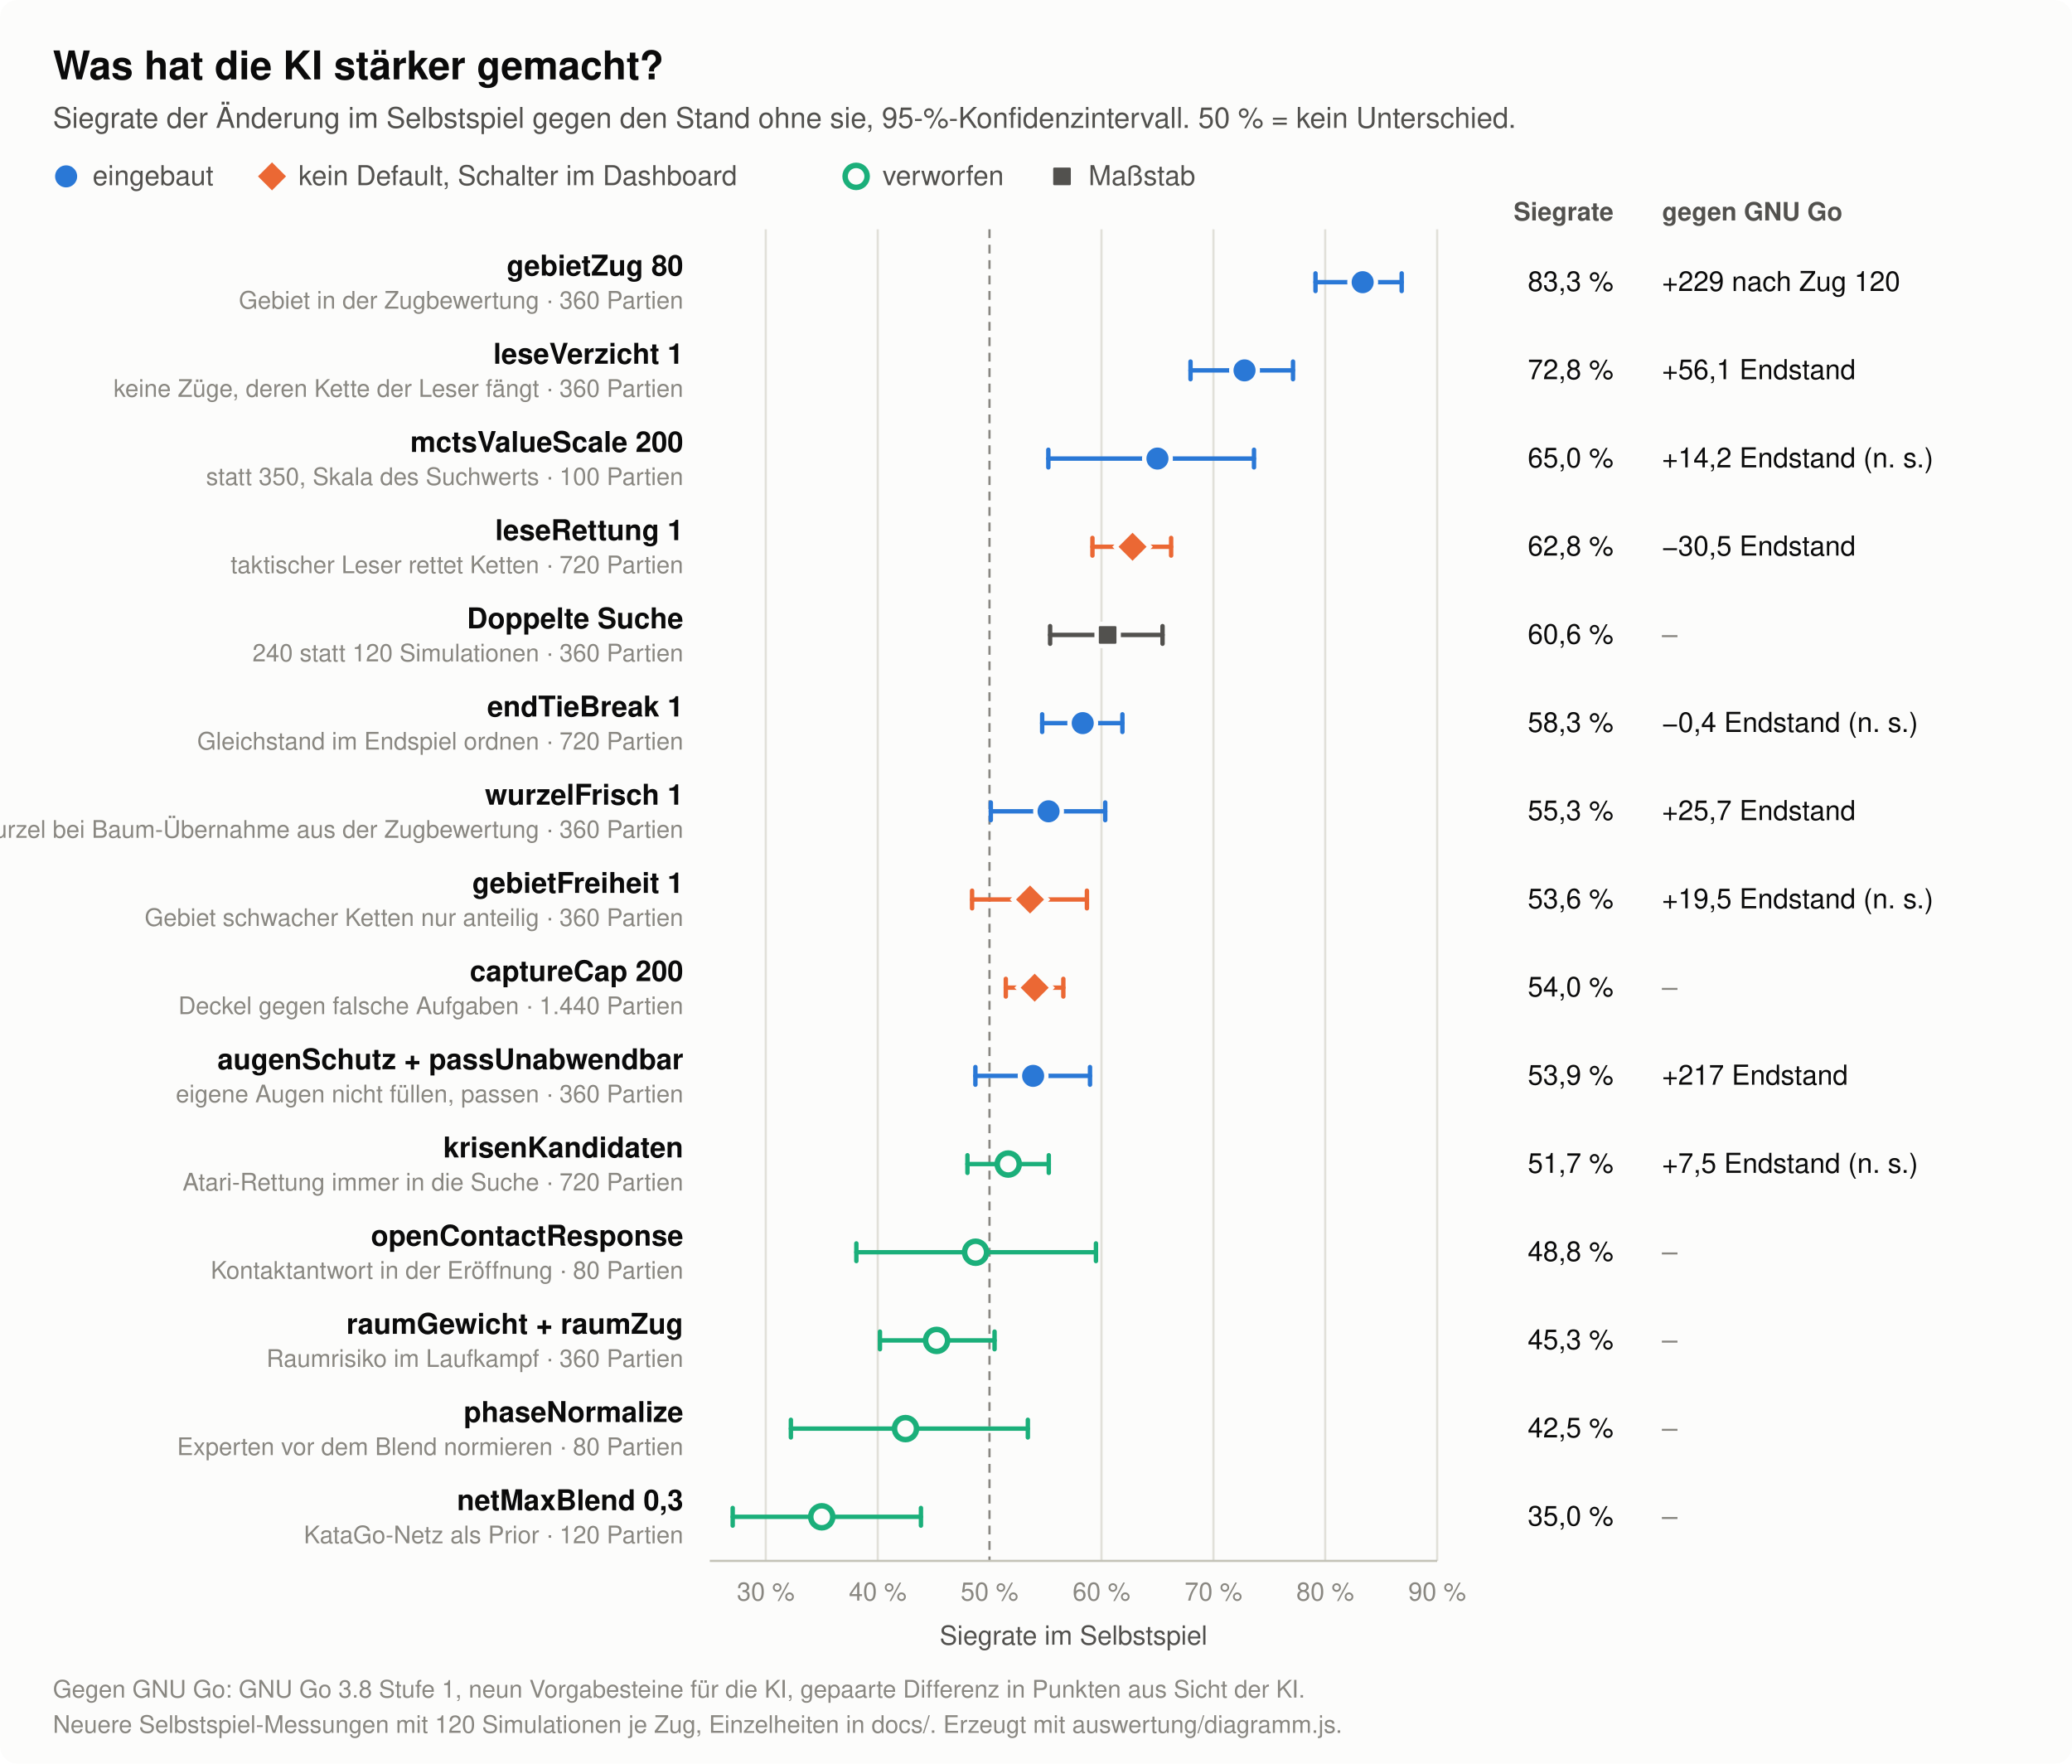
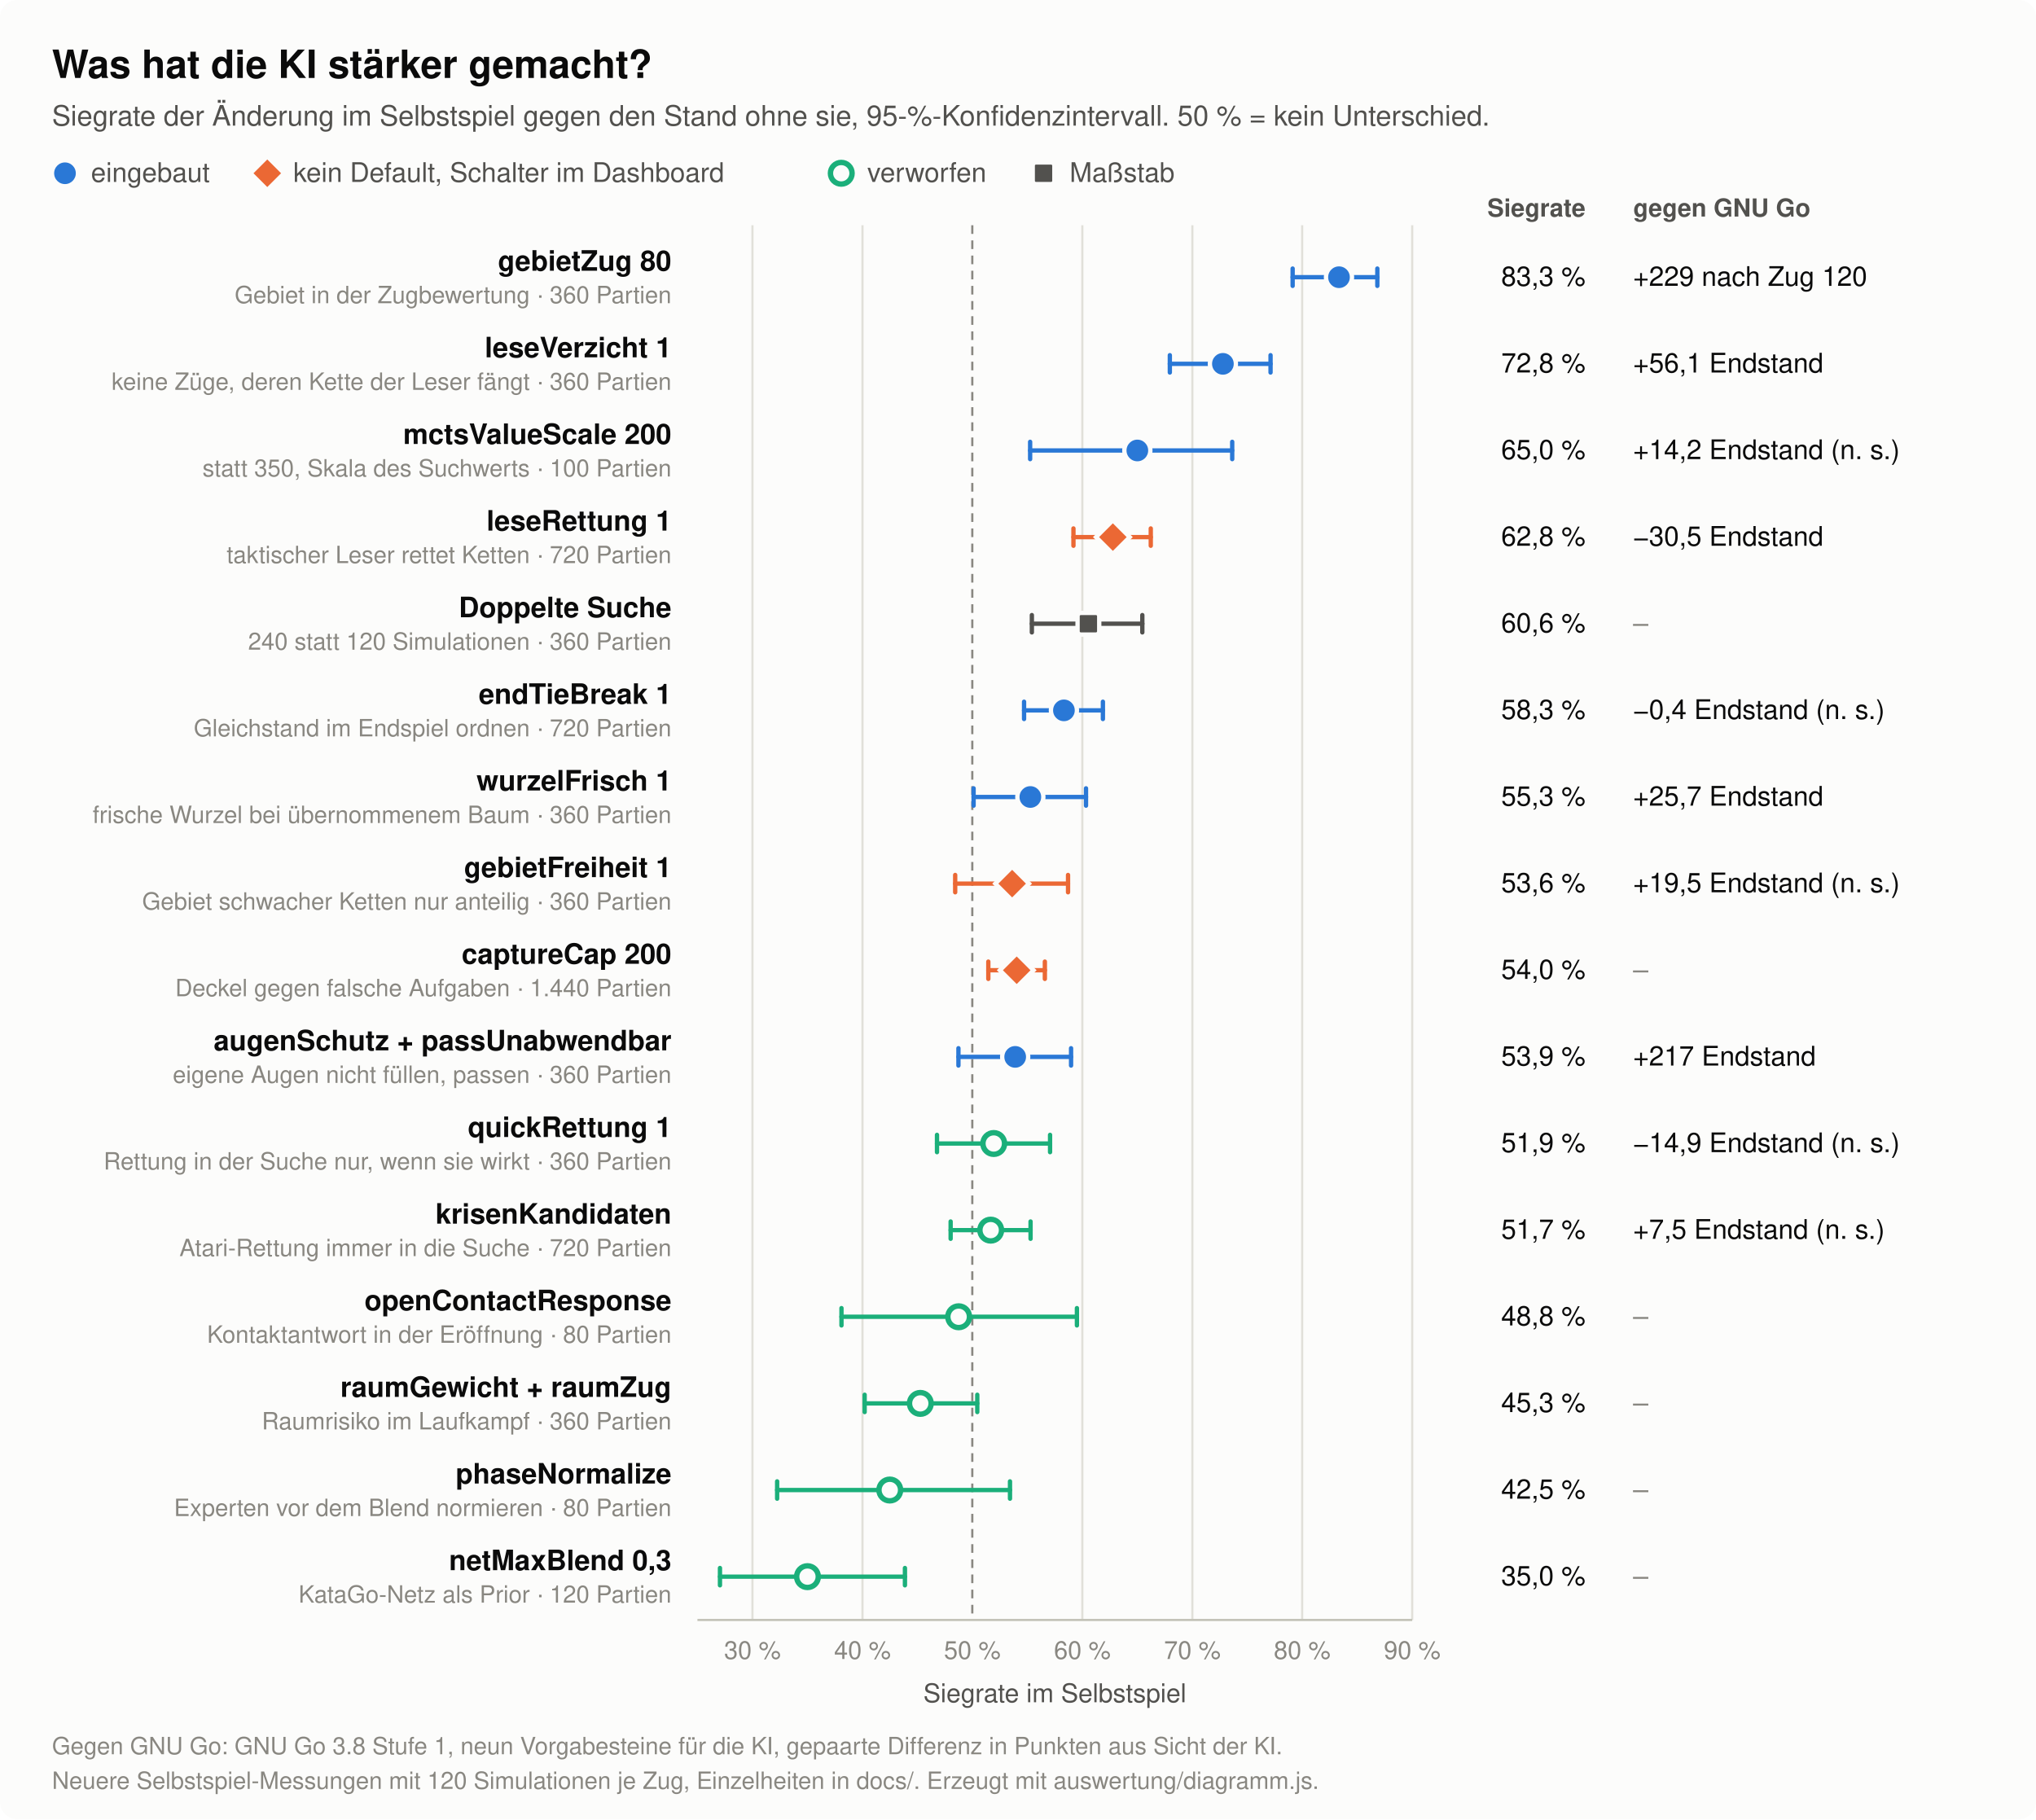
- <svg xmlns="http://www.w3.org/2000/svg" width="940" height="800" viewBox="0 0 940 800" font-family="system-ui, -apple-system, 'Segoe UI', Helvetica, Arial, sans-serif" role="img" aria-labelledby="titel beschr">
-   <rect width="940" height="800" rx="8" fill="#fcfcfb" />
+ <svg xmlns="http://www.w3.org/2000/svg" width="940" height="840" viewBox="0 0 940 840" font-family="system-ui, -apple-system, 'Segoe UI', Helvetica, Arial, sans-serif" role="img" aria-labelledby="titel beschr">
+   <rect width="940" height="840" rx="8" fill="#fcfcfb" />
  <text x="24" y="36" font-size="18" font-weight="600" fill="#0b0b0b">Was hat die KI stärker gemacht?</text>
  <text x="24" y="58" font-size="13" fill="#52514e">Siegrate der Änderung im Selbstspiel gegen den Stand ohne sie, 95-%-Konfidenzintervall. 50 % = kein Unterschied.</text>
  <circle cx="30.0" cy="80" r="6" fill="#2a78d6" stroke="#fcfcfb" stroke-width="2" />
  <text x="42" y="84" font-size="12.5" fill="#52514e">eingebaut</text>
  <rect x="117.9" y="74.5" width="11" height="11" fill="#eb6834" stroke="#fcfcfb" stroke-width="2" transform="rotate(45 123.4 80)" />
  <text x="135.4" y="84" font-size="12.5" fill="#52514e">kein Default, Schalter im Dashboard</text>
  <circle cx="388.4" cy="80" r="5" fill="#fcfcfb" stroke="#1baf7a" stroke-width="2.5" />
  <text x="400.4" y="84" font-size="12.5" fill="#52514e">verworfen</text>
  <rect x="476.8" y="75" width="10" height="10" rx="1.5" fill="#52514e" stroke="#fcfcfb" stroke-width="2" />
  <text x="493.8" y="84" font-size="12.5" fill="#52514e">Maßstab</text>
-   <line x1="347.4" y1="104" x2="347.4" y2="708" stroke="#e1e0d9" stroke-width="1" />
-   <text x="347.4" y="726" font-size="11.5" fill="#898781" text-anchor="middle">30 %</text>
-   <line x1="398.2" y1="104" x2="398.2" y2="708" stroke="#e1e0d9" stroke-width="1" />
-   <text x="398.2" y="726" font-size="11.5" fill="#898781" text-anchor="middle">40 %</text>
-   <line x1="448.9" y1="104" x2="448.9" y2="708" stroke="#898781" stroke-width="1" stroke-dasharray="4 3" />
-   <text x="448.9" y="726" font-size="11.5" fill="#898781" text-anchor="middle">50 %</text>
-   <line x1="499.7" y1="104" x2="499.7" y2="708" stroke="#e1e0d9" stroke-width="1" />
-   <text x="499.7" y="726" font-size="11.5" fill="#898781" text-anchor="middle">60 %</text>
-   <line x1="550.5" y1="104" x2="550.5" y2="708" stroke="#e1e0d9" stroke-width="1" />
-   <text x="550.5" y="726" font-size="11.5" fill="#898781" text-anchor="middle">70 %</text>
-   <line x1="601.2" y1="104" x2="601.2" y2="708" stroke="#e1e0d9" stroke-width="1" />
-   <text x="601.2" y="726" font-size="11.5" fill="#898781" text-anchor="middle">80 %</text>
-   <line x1="652.0" y1="104" x2="652.0" y2="708" stroke="#e1e0d9" stroke-width="1" />
-   <text x="652.0" y="726" font-size="11.5" fill="#898781" text-anchor="middle">90 %</text>
-   <line x1="322" y1="708" x2="652" y2="708" stroke="#c3c2b7" stroke-width="1" />
-   <text x="487" y="746" font-size="12" fill="#52514e" text-anchor="middle">Siegrate im Selbstspiel</text>
+   <line x1="347.4" y1="104" x2="347.4" y2="748" stroke="#e1e0d9" stroke-width="1" />
+   <text x="347.4" y="766" font-size="11.5" fill="#898781" text-anchor="middle">30 %</text>
+   <line x1="398.2" y1="104" x2="398.2" y2="748" stroke="#e1e0d9" stroke-width="1" />
+   <text x="398.2" y="766" font-size="11.5" fill="#898781" text-anchor="middle">40 %</text>
+   <line x1="448.9" y1="104" x2="448.9" y2="748" stroke="#898781" stroke-width="1" stroke-dasharray="4 3" />
+   <text x="448.9" y="766" font-size="11.5" fill="#898781" text-anchor="middle">50 %</text>
+   <line x1="499.7" y1="104" x2="499.7" y2="748" stroke="#e1e0d9" stroke-width="1" />
+   <text x="499.7" y="766" font-size="11.5" fill="#898781" text-anchor="middle">60 %</text>
+   <line x1="550.5" y1="104" x2="550.5" y2="748" stroke="#e1e0d9" stroke-width="1" />
+   <text x="550.5" y="766" font-size="11.5" fill="#898781" text-anchor="middle">70 %</text>
+   <line x1="601.2" y1="104" x2="601.2" y2="748" stroke="#e1e0d9" stroke-width="1" />
+   <text x="601.2" y="766" font-size="11.5" fill="#898781" text-anchor="middle">80 %</text>
+   <line x1="652.0" y1="104" x2="652.0" y2="748" stroke="#e1e0d9" stroke-width="1" />
+   <text x="652.0" y="766" font-size="11.5" fill="#898781" text-anchor="middle">90 %</text>
+   <line x1="322" y1="748" x2="652" y2="748" stroke="#c3c2b7" stroke-width="1" />
+   <text x="487" y="786" font-size="12" fill="#52514e" text-anchor="middle">Siegrate im Selbstspiel</text>
  <text x="732" y="100" font-size="11.5" font-weight="600" fill="#52514e" text-anchor="end">Siegrate</text>
  <text x="754" y="100" font-size="11.5" font-weight="600" fill="#52514e">gegen GNU Go</text>
  <text x="310" y="125" font-size="13" font-weight="600" fill="#0b0b0b" text-anchor="end">gebietZug 80</text>
  <text x="310" y="140" font-size="11" fill="#898781" text-anchor="end">Gebiet in der Zugbewertung · 360 Partien</text>
  <line x1="596.8" y1="128" x2="635.9" y2="128" stroke="#2a78d6" stroke-width="2" stroke-linecap="round" />
  <line x1="596.8" y1="124" x2="596.8" y2="132" stroke="#2a78d6" stroke-width="2" stroke-linecap="round" />
  <line x1="635.9" y1="124" x2="635.9" y2="132" stroke="#2a78d6" stroke-width="2" stroke-linecap="round" />
  <circle cx="618.2" cy="128" r="6" fill="#2a78d6" stroke="#fcfcfb" stroke-width="2" />
  <text x="732" y="132" font-size="12.5" fill="#0b0b0b" text-anchor="end" style="font-variant-numeric: tabular-nums">83,3 %</text>
  <text x="754" y="132" font-size="12.5" fill="#0b0b0b">+229 nach Zug 120</text>
  <text x="310" y="165" font-size="13" font-weight="600" fill="#0b0b0b" text-anchor="end">leseVerzicht 1</text>
  <text x="310" y="180" font-size="11" fill="#898781" text-anchor="end">keine Züge, deren Kette der Leser fängt · 360 Partien</text>
  <line x1="540.1" y1="168" x2="586.6" y2="168" stroke="#2a78d6" stroke-width="2" stroke-linecap="round" />
  <line x1="540.1" y1="164" x2="540.1" y2="172" stroke="#2a78d6" stroke-width="2" stroke-linecap="round" />
  <line x1="586.6" y1="164" x2="586.6" y2="172" stroke="#2a78d6" stroke-width="2" stroke-linecap="round" />
  <circle cx="564.6" cy="168" r="6" fill="#2a78d6" stroke="#fcfcfb" stroke-width="2" />
  <text x="732" y="172" font-size="12.5" fill="#0b0b0b" text-anchor="end" style="font-variant-numeric: tabular-nums">72,8 %</text>
  <text x="754" y="172" font-size="12.5" fill="#0b0b0b">+56,1 Endstand</text>
  <text x="310" y="205" font-size="13" font-weight="600" fill="#0b0b0b" text-anchor="end">mctsValueScale 200</text>
  <text x="310" y="220" font-size="11" fill="#898781" text-anchor="end">statt 350, Skala des Suchwerts · 100 Partien</text>
  <line x1="475.6" y1="208" x2="568.9" y2="208" stroke="#2a78d6" stroke-width="2" stroke-linecap="round" />
  <line x1="475.6" y1="204" x2="475.6" y2="212" stroke="#2a78d6" stroke-width="2" stroke-linecap="round" />
  <line x1="568.9" y1="204" x2="568.9" y2="212" stroke="#2a78d6" stroke-width="2" stroke-linecap="round" />
  <circle cx="525.1" cy="208" r="6" fill="#2a78d6" stroke="#fcfcfb" stroke-width="2" />
  <text x="732" y="212" font-size="12.5" fill="#0b0b0b" text-anchor="end" style="font-variant-numeric: tabular-nums">65,0 %</text>
  <text x="754" y="212" font-size="12.5" fill="#0b0b0b">+14,2 Endstand (n. s.)</text>
  <text x="310" y="245" font-size="13" font-weight="600" fill="#0b0b0b" text-anchor="end">leseRettung 1</text>
  <text x="310" y="260" font-size="11" fill="#898781" text-anchor="end">taktischer Leser rettet Ketten · 720 Partien</text>
  <line x1="495.6" y1="248" x2="531.3" y2="248" stroke="#eb6834" stroke-width="2" stroke-linecap="round" />
  <line x1="495.6" y1="244" x2="495.6" y2="252" stroke="#eb6834" stroke-width="2" stroke-linecap="round" />
  <line x1="531.3" y1="244" x2="531.3" y2="252" stroke="#eb6834" stroke-width="2" stroke-linecap="round" />
  <rect x="508.3" y="242.5" width="11" height="11" fill="#eb6834" stroke="#fcfcfb" stroke-width="2" transform="rotate(45 513.8 248)" />
  <text x="732" y="252" font-size="12.5" fill="#0b0b0b" text-anchor="end" style="font-variant-numeric: tabular-nums">62,8 %</text>
  <text x="754" y="252" font-size="12.5" fill="#0b0b0b">−30,5 Endstand</text>
  <text x="310" y="285" font-size="13" font-weight="600" fill="#0b0b0b" text-anchor="end">Doppelte Suche</text>
  <text x="310" y="300" font-size="11" fill="#898781" text-anchor="end">240 statt 120 Simulationen · 360 Partien</text>
  <line x1="476.4" y1="288" x2="527.4" y2="288" stroke="#52514e" stroke-width="2" stroke-linecap="round" />
  <line x1="476.4" y1="284" x2="476.4" y2="292" stroke="#52514e" stroke-width="2" stroke-linecap="round" />
  <line x1="527.4" y1="284" x2="527.4" y2="292" stroke="#52514e" stroke-width="2" stroke-linecap="round" />
  <rect x="497.5" y="283" width="10" height="10" rx="1.5" fill="#52514e" stroke="#fcfcfb" stroke-width="2" />
  <text x="732" y="292" font-size="12.5" fill="#0b0b0b" text-anchor="end" style="font-variant-numeric: tabular-nums">60,6 %</text>
  <text x="754" y="292" font-size="12.5" fill="#898781">–</text>
  <text x="310" y="325" font-size="13" font-weight="600" fill="#0b0b0b" text-anchor="end">endTieBreak 1</text>
  <text x="310" y="340" font-size="11" fill="#898781" text-anchor="end">Gleichstand im Endspiel ordnen · 720 Partien</text>
  <line x1="472.8" y1="328" x2="509.2" y2="328" stroke="#2a78d6" stroke-width="2" stroke-linecap="round" />
  <line x1="472.8" y1="324" x2="472.8" y2="332" stroke="#2a78d6" stroke-width="2" stroke-linecap="round" />
  <line x1="509.2" y1="324" x2="509.2" y2="332" stroke="#2a78d6" stroke-width="2" stroke-linecap="round" />
  <circle cx="491.2" cy="328" r="6" fill="#2a78d6" stroke="#fcfcfb" stroke-width="2" />
  <text x="732" y="332" font-size="12.5" fill="#0b0b0b" text-anchor="end" style="font-variant-numeric: tabular-nums">58,3 %</text>
  <text x="754" y="332" font-size="12.5" fill="#0b0b0b">−0,4 Endstand (n. s.)</text>
  <text x="310" y="365" font-size="13" font-weight="600" fill="#0b0b0b" text-anchor="end">wurzelFrisch 1</text>
-   <text x="310" y="380" font-size="11" fill="#898781" text-anchor="end">Wurzel bei Baum-Übernahme aus der Zugbewertung · 360 Partien</text>
+   <text x="310" y="380" font-size="11" fill="#898781" text-anchor="end">frische Wurzel bei übernommenem Baum · 360 Partien</text>
  <line x1="449.5" y1="368" x2="501.4" y2="368" stroke="#2a78d6" stroke-width="2" stroke-linecap="round" />
  <line x1="449.5" y1="364" x2="449.5" y2="372" stroke="#2a78d6" stroke-width="2" stroke-linecap="round" />
  <line x1="501.4" y1="364" x2="501.4" y2="372" stroke="#2a78d6" stroke-width="2" stroke-linecap="round" />
  <circle cx="475.7" cy="368" r="6" fill="#2a78d6" stroke="#fcfcfb" stroke-width="2" />
  <text x="732" y="372" font-size="12.5" fill="#0b0b0b" text-anchor="end" style="font-variant-numeric: tabular-nums">55,3 %</text>
  <text x="754" y="372" font-size="12.5" fill="#0b0b0b">+25,7 Endstand</text>
  <text x="310" y="405" font-size="13" font-weight="600" fill="#0b0b0b" text-anchor="end">gebietFreiheit 1</text>
  <text x="310" y="420" font-size="11" fill="#898781" text-anchor="end">Gebiet schwacher Ketten nur anteilig · 360 Partien</text>
  <line x1="441.0" y1="408" x2="493.1" y2="408" stroke="#eb6834" stroke-width="2" stroke-linecap="round" />
  <line x1="441.0" y1="404" x2="441.0" y2="412" stroke="#eb6834" stroke-width="2" stroke-linecap="round" />
  <line x1="493.1" y1="404" x2="493.1" y2="412" stroke="#eb6834" stroke-width="2" stroke-linecap="round" />
  <rect x="461.8" y="402.5" width="11" height="11" fill="#eb6834" stroke="#fcfcfb" stroke-width="2" transform="rotate(45 467.3 408)" />
  <text x="732" y="412" font-size="12.5" fill="#0b0b0b" text-anchor="end" style="font-variant-numeric: tabular-nums">53,6 %</text>
  <text x="754" y="412" font-size="12.5" fill="#0b0b0b">+19,5 Endstand (n. s.)</text>
  <text x="310" y="445" font-size="13" font-weight="600" fill="#0b0b0b" text-anchor="end">captureCap 200</text>
  <text x="310" y="460" font-size="11" fill="#898781" text-anchor="end">Deckel gegen falsche Aufgaben · 1.440 Partien</text>
  <line x1="456.3" y1="448" x2="482.4" y2="448" stroke="#eb6834" stroke-width="2" stroke-linecap="round" />
  <line x1="456.3" y1="444" x2="456.3" y2="452" stroke="#eb6834" stroke-width="2" stroke-linecap="round" />
  <line x1="482.4" y1="444" x2="482.4" y2="452" stroke="#eb6834" stroke-width="2" stroke-linecap="round" />
  <rect x="463.9" y="442.5" width="11" height="11" fill="#eb6834" stroke="#fcfcfb" stroke-width="2" transform="rotate(45 469.4 448)" />
  <text x="732" y="452" font-size="12.5" fill="#0b0b0b" text-anchor="end" style="font-variant-numeric: tabular-nums">54,0 %</text>
  <text x="754" y="452" font-size="12.5" fill="#898781">–</text>
  <text x="310" y="485" font-size="13" font-weight="600" fill="#0b0b0b" text-anchor="end">augenSchutz + passUnabwendbar</text>
  <text x="310" y="500" font-size="11" fill="#898781" text-anchor="end">eigene Augen nicht füllen, passen · 360 Partien</text>
  <line x1="442.5" y1="488" x2="494.5" y2="488" stroke="#2a78d6" stroke-width="2" stroke-linecap="round" />
  <line x1="442.5" y1="484" x2="442.5" y2="492" stroke="#2a78d6" stroke-width="2" stroke-linecap="round" />
  <line x1="494.5" y1="484" x2="494.5" y2="492" stroke="#2a78d6" stroke-width="2" stroke-linecap="round" />
  <circle cx="468.7" cy="488" r="6" fill="#2a78d6" stroke="#fcfcfb" stroke-width="2" />
  <text x="732" y="492" font-size="12.5" fill="#0b0b0b" text-anchor="end" style="font-variant-numeric: tabular-nums">53,9 %</text>
  <text x="754" y="492" font-size="12.5" fill="#0b0b0b">+217 Endstand</text>
-   <text x="310" y="525" font-size="13" font-weight="600" fill="#0b0b0b" text-anchor="end">krisenKandidaten</text>
-   <text x="310" y="540" font-size="11" fill="#898781" text-anchor="end">Atari-Rettung immer in die Suche · 720 Partien</text>
-   <line x1="438.9" y1="528" x2="475.8" y2="528" stroke="#1baf7a" stroke-width="2" stroke-linecap="round" />
-   <line x1="438.9" y1="524" x2="438.9" y2="532" stroke="#1baf7a" stroke-width="2" stroke-linecap="round" />
-   <line x1="475.8" y1="524" x2="475.8" y2="532" stroke="#1baf7a" stroke-width="2" stroke-linecap="round" />
-   <circle cx="457.4" cy="528" r="5" fill="#fcfcfb" stroke="#1baf7a" stroke-width="2.5" />
-   <text x="732" y="532" font-size="12.5" fill="#0b0b0b" text-anchor="end" style="font-variant-numeric: tabular-nums">51,7 %</text>
-   <text x="754" y="532" font-size="12.5" fill="#0b0b0b">+7,5 Endstand (n. s.)</text>
-   <text x="310" y="565" font-size="13" font-weight="600" fill="#0b0b0b" text-anchor="end">openContactResponse</text>
-   <text x="310" y="580" font-size="11" fill="#898781" text-anchor="end">Kontaktantwort in der Eröffnung · 80 Partien</text>
-   <line x1="388.5" y1="568" x2="497.2" y2="568" stroke="#1baf7a" stroke-width="2" stroke-linecap="round" />
-   <line x1="388.5" y1="564" x2="388.5" y2="572" stroke="#1baf7a" stroke-width="2" stroke-linecap="round" />
-   <line x1="497.2" y1="564" x2="497.2" y2="572" stroke="#1baf7a" stroke-width="2" stroke-linecap="round" />
-   <circle cx="442.6" cy="568" r="5" fill="#fcfcfb" stroke="#1baf7a" stroke-width="2.5" />
-   <text x="732" y="572" font-size="12.5" fill="#0b0b0b" text-anchor="end" style="font-variant-numeric: tabular-nums">48,8 %</text>
-   <text x="754" y="572" font-size="12.5" fill="#898781">–</text>
-   <text x="310" y="605" font-size="13" font-weight="600" fill="#0b0b0b" text-anchor="end">raumGewicht + raumZug</text>
-   <text x="310" y="620" font-size="11" fill="#898781" text-anchor="end">Raumrisiko im Laufkampf · 360 Partien</text>
-   <line x1="399.2" y1="608" x2="451.2" y2="608" stroke="#1baf7a" stroke-width="2" stroke-linecap="round" />
-   <line x1="399.2" y1="604" x2="399.2" y2="612" stroke="#1baf7a" stroke-width="2" stroke-linecap="round" />
-   <line x1="451.2" y1="604" x2="451.2" y2="612" stroke="#1baf7a" stroke-width="2" stroke-linecap="round" />
-   <circle cx="424.9" cy="608" r="5" fill="#fcfcfb" stroke="#1baf7a" stroke-width="2.5" />
-   <text x="732" y="612" font-size="12.5" fill="#0b0b0b" text-anchor="end" style="font-variant-numeric: tabular-nums">45,3 %</text>
+   <text x="310" y="525" font-size="13" font-weight="600" fill="#0b0b0b" text-anchor="end">quickRettung 1</text>
+   <text x="310" y="540" font-size="11" fill="#898781" text-anchor="end">Rettung in der Suche nur, wenn sie wirkt · 360 Partien</text>
+   <line x1="432.6" y1="528" x2="484.8" y2="528" stroke="#1baf7a" stroke-width="2" stroke-linecap="round" />
+   <line x1="432.6" y1="524" x2="432.6" y2="532" stroke="#1baf7a" stroke-width="2" stroke-linecap="round" />
+   <line x1="484.8" y1="524" x2="484.8" y2="532" stroke="#1baf7a" stroke-width="2" stroke-linecap="round" />
+   <circle cx="458.8" cy="528" r="5" fill="#fcfcfb" stroke="#1baf7a" stroke-width="2.5" />
+   <text x="732" y="532" font-size="12.5" fill="#0b0b0b" text-anchor="end" style="font-variant-numeric: tabular-nums">51,9 %</text>
+   <text x="754" y="532" font-size="12.5" fill="#0b0b0b">−14,9 Endstand (n. s.)</text>
+   <text x="310" y="565" font-size="13" font-weight="600" fill="#0b0b0b" text-anchor="end">krisenKandidaten</text>
+   <text x="310" y="580" font-size="11" fill="#898781" text-anchor="end">Atari-Rettung immer in die Suche · 720 Partien</text>
+   <line x1="438.9" y1="568" x2="475.8" y2="568" stroke="#1baf7a" stroke-width="2" stroke-linecap="round" />
+   <line x1="438.9" y1="564" x2="438.9" y2="572" stroke="#1baf7a" stroke-width="2" stroke-linecap="round" />
+   <line x1="475.8" y1="564" x2="475.8" y2="572" stroke="#1baf7a" stroke-width="2" stroke-linecap="round" />
+   <circle cx="457.4" cy="568" r="5" fill="#fcfcfb" stroke="#1baf7a" stroke-width="2.5" />
+   <text x="732" y="572" font-size="12.5" fill="#0b0b0b" text-anchor="end" style="font-variant-numeric: tabular-nums">51,7 %</text>
+   <text x="754" y="572" font-size="12.5" fill="#0b0b0b">+7,5 Endstand (n. s.)</text>
+   <text x="310" y="605" font-size="13" font-weight="600" fill="#0b0b0b" text-anchor="end">openContactResponse</text>
+   <text x="310" y="620" font-size="11" fill="#898781" text-anchor="end">Kontaktantwort in der Eröffnung · 80 Partien</text>
+   <line x1="388.5" y1="608" x2="497.2" y2="608" stroke="#1baf7a" stroke-width="2" stroke-linecap="round" />
+   <line x1="388.5" y1="604" x2="388.5" y2="612" stroke="#1baf7a" stroke-width="2" stroke-linecap="round" />
+   <line x1="497.2" y1="604" x2="497.2" y2="612" stroke="#1baf7a" stroke-width="2" stroke-linecap="round" />
+   <circle cx="442.6" cy="608" r="5" fill="#fcfcfb" stroke="#1baf7a" stroke-width="2.5" />
+   <text x="732" y="612" font-size="12.5" fill="#0b0b0b" text-anchor="end" style="font-variant-numeric: tabular-nums">48,8 %</text>
  <text x="754" y="612" font-size="12.5" fill="#898781">–</text>
-   <text x="310" y="645" font-size="13" font-weight="600" fill="#0b0b0b" text-anchor="end">phaseNormalize</text>
-   <text x="310" y="660" font-size="11" fill="#898781" text-anchor="end">Experten vor dem Blend normieren · 80 Partien</text>
-   <line x1="358.8" y1="648" x2="466.3" y2="648" stroke="#1baf7a" stroke-width="2" stroke-linecap="round" />
-   <line x1="358.8" y1="644" x2="358.8" y2="652" stroke="#1baf7a" stroke-width="2" stroke-linecap="round" />
-   <line x1="466.3" y1="644" x2="466.3" y2="652" stroke="#1baf7a" stroke-width="2" stroke-linecap="round" />
-   <circle cx="410.8" cy="648" r="5" fill="#fcfcfb" stroke="#1baf7a" stroke-width="2.5" />
-   <text x="732" y="652" font-size="12.5" fill="#0b0b0b" text-anchor="end" style="font-variant-numeric: tabular-nums">42,5 %</text>
+   <text x="310" y="645" font-size="13" font-weight="600" fill="#0b0b0b" text-anchor="end">raumGewicht + raumZug</text>
+   <text x="310" y="660" font-size="11" fill="#898781" text-anchor="end">Raumrisiko im Laufkampf · 360 Partien</text>
+   <line x1="399.2" y1="648" x2="451.2" y2="648" stroke="#1baf7a" stroke-width="2" stroke-linecap="round" />
+   <line x1="399.2" y1="644" x2="399.2" y2="652" stroke="#1baf7a" stroke-width="2" stroke-linecap="round" />
+   <line x1="451.2" y1="644" x2="451.2" y2="652" stroke="#1baf7a" stroke-width="2" stroke-linecap="round" />
+   <circle cx="424.9" cy="648" r="5" fill="#fcfcfb" stroke="#1baf7a" stroke-width="2.5" />
+   <text x="732" y="652" font-size="12.5" fill="#0b0b0b" text-anchor="end" style="font-variant-numeric: tabular-nums">45,3 %</text>
  <text x="754" y="652" font-size="12.5" fill="#898781">–</text>
-   <text x="310" y="685" font-size="13" font-weight="600" fill="#0b0b0b" text-anchor="end">netMaxBlend 0,3</text>
-   <text x="310" y="700" font-size="11" fill="#898781" text-anchor="end">KataGo-Netz als Prior · 120 Partien</text>
-   <line x1="332.4" y1="688" x2="417.8" y2="688" stroke="#1baf7a" stroke-width="2" stroke-linecap="round" />
-   <line x1="332.4" y1="684" x2="332.4" y2="692" stroke="#1baf7a" stroke-width="2" stroke-linecap="round" />
-   <line x1="417.8" y1="684" x2="417.8" y2="692" stroke="#1baf7a" stroke-width="2" stroke-linecap="round" />
-   <circle cx="372.8" cy="688" r="5" fill="#fcfcfb" stroke="#1baf7a" stroke-width="2.5" />
-   <text x="732" y="692" font-size="12.5" fill="#0b0b0b" text-anchor="end" style="font-variant-numeric: tabular-nums">35,0 %</text>
+   <text x="310" y="685" font-size="13" font-weight="600" fill="#0b0b0b" text-anchor="end">phaseNormalize</text>
+   <text x="310" y="700" font-size="11" fill="#898781" text-anchor="end">Experten vor dem Blend normieren · 80 Partien</text>
+   <line x1="358.8" y1="688" x2="466.3" y2="688" stroke="#1baf7a" stroke-width="2" stroke-linecap="round" />
+   <line x1="358.8" y1="684" x2="358.8" y2="692" stroke="#1baf7a" stroke-width="2" stroke-linecap="round" />
+   <line x1="466.3" y1="684" x2="466.3" y2="692" stroke="#1baf7a" stroke-width="2" stroke-linecap="round" />
+   <circle cx="410.8" cy="688" r="5" fill="#fcfcfb" stroke="#1baf7a" stroke-width="2.5" />
+   <text x="732" y="692" font-size="12.5" fill="#0b0b0b" text-anchor="end" style="font-variant-numeric: tabular-nums">42,5 %</text>
  <text x="754" y="692" font-size="12.5" fill="#898781">–</text>
-   <text x="24" y="770" font-size="11" fill="#898781">Gegen GNU Go: GNU Go 3.8 Stufe 1, neun Vorgabesteine für die KI, gepaarte Differenz in Punkten aus Sicht der KI.</text>
-   <text x="24" y="786" font-size="11" fill="#898781">Neuere Selbstspiel-Messungen mit 120 Simulationen je Zug, Einzelheiten in docs/. Erzeugt mit auswertung/diagramm.js.</text>
+   <text x="310" y="725" font-size="13" font-weight="600" fill="#0b0b0b" text-anchor="end">netMaxBlend 0,3</text>
+   <text x="310" y="740" font-size="11" fill="#898781" text-anchor="end">KataGo-Netz als Prior · 120 Partien</text>
+   <line x1="332.4" y1="728" x2="417.8" y2="728" stroke="#1baf7a" stroke-width="2" stroke-linecap="round" />
+   <line x1="332.4" y1="724" x2="332.4" y2="732" stroke="#1baf7a" stroke-width="2" stroke-linecap="round" />
+   <line x1="417.8" y1="724" x2="417.8" y2="732" stroke="#1baf7a" stroke-width="2" stroke-linecap="round" />
+   <circle cx="372.8" cy="728" r="5" fill="#fcfcfb" stroke="#1baf7a" stroke-width="2.5" />
+   <text x="732" y="732" font-size="12.5" fill="#0b0b0b" text-anchor="end" style="font-variant-numeric: tabular-nums">35,0 %</text>
+   <text x="754" y="732" font-size="12.5" fill="#898781">–</text>
+   <text x="24" y="810" font-size="11" fill="#898781">Gegen GNU Go: GNU Go 3.8 Stufe 1, neun Vorgabesteine für die KI, gepaarte Differenz in Punkten aus Sicht der KI.</text>
+   <text x="24" y="826" font-size="11" fill="#898781">Neuere Selbstspiel-Messungen mit 120 Simulationen je Zug, Einzelheiten in docs/. Erzeugt mit auswertung/diagramm.js.</text>
</svg>
